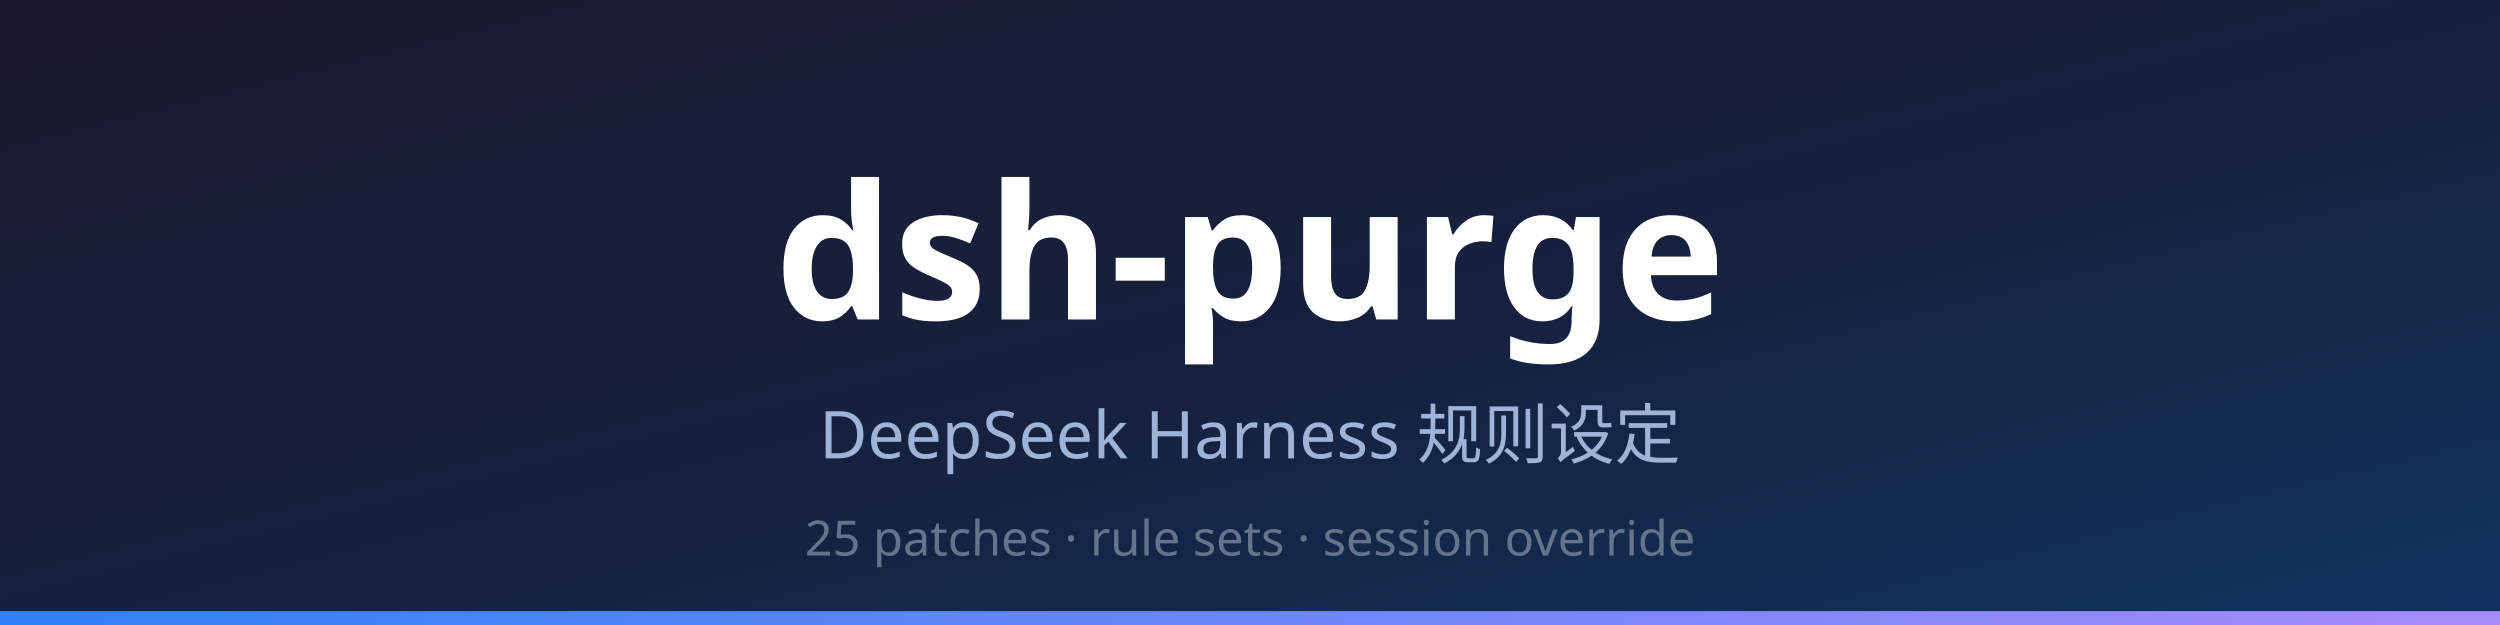
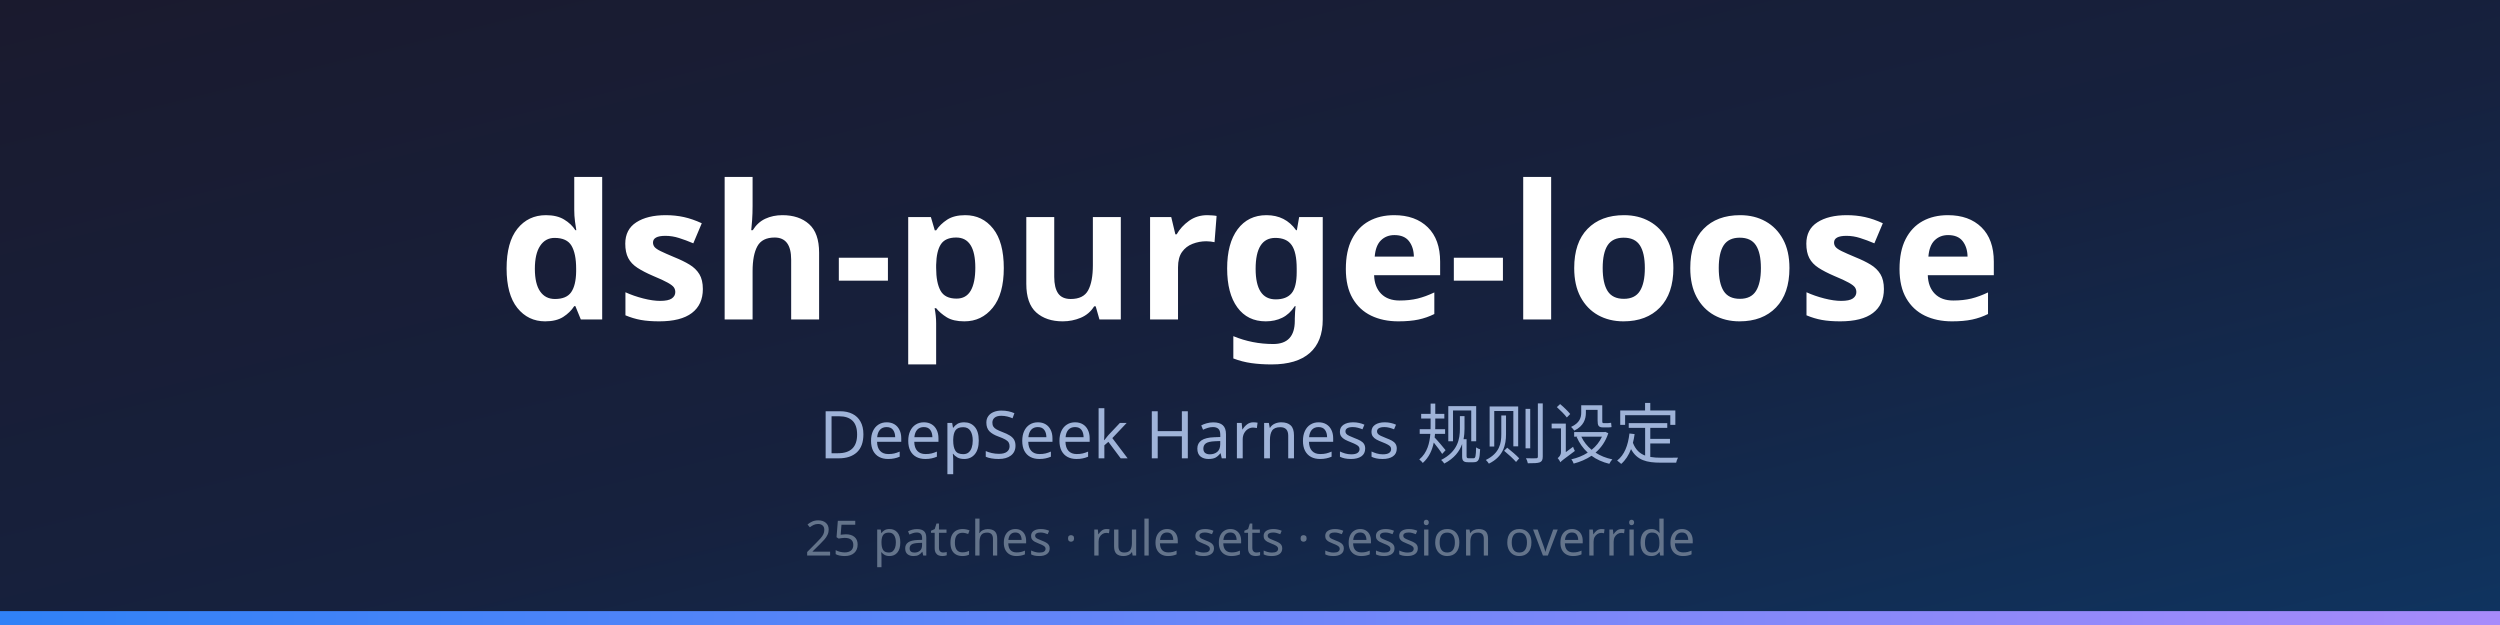
<svg xmlns="http://www.w3.org/2000/svg" width="720" height="180" viewBox="0 0 720 180">
  <defs>
    <linearGradient id="bg" x1="0" y1="0" x2="1" y2="1">
      <stop offset="0%" stop-color="#1a1a2e" />
      <stop offset="55%" stop-color="#16213e" />
      <stop offset="100%" stop-color="#0f3460" />
    </linearGradient>
    <linearGradient id="accent" x1="0" y1="0" x2="1" y2="0">
      <stop offset="0%" stop-color="#2f81f7" />
      <stop offset="100%" stop-color="#a78bfa" />
    </linearGradient>
  </defs>
  <rect width="720" height="180" fill="url(#bg)" />
  <rect x="0" y="176" width="720" height="4" fill="url(#accent)" />
-   <text x="360" y="92" font-family="'Segoe UI', system-ui, sans-serif" font-size="54" font-weight="700" fill="#ffffff" text-anchor="middle">dsh-purge</text>
+   <text x="360" y="92" font-family="'Segoe UI', system-ui, sans-serif" font-size="54" font-weight="700" fill="#ffffff" text-anchor="middle">dsh-purge-loose</text>
  <text x="360" y="132" font-family="'Segoe UI', system-ui, sans-serif" font-size="19" fill="#9fb3d8" text-anchor="middle">DeepSeek Harness 规则设定</text>
  <text x="360" y="160" font-family="'Segoe UI', system-ui, sans-serif" font-size="14" fill="#64748b" text-anchor="middle">25 patches · rule sets · session override</text>
</svg>
